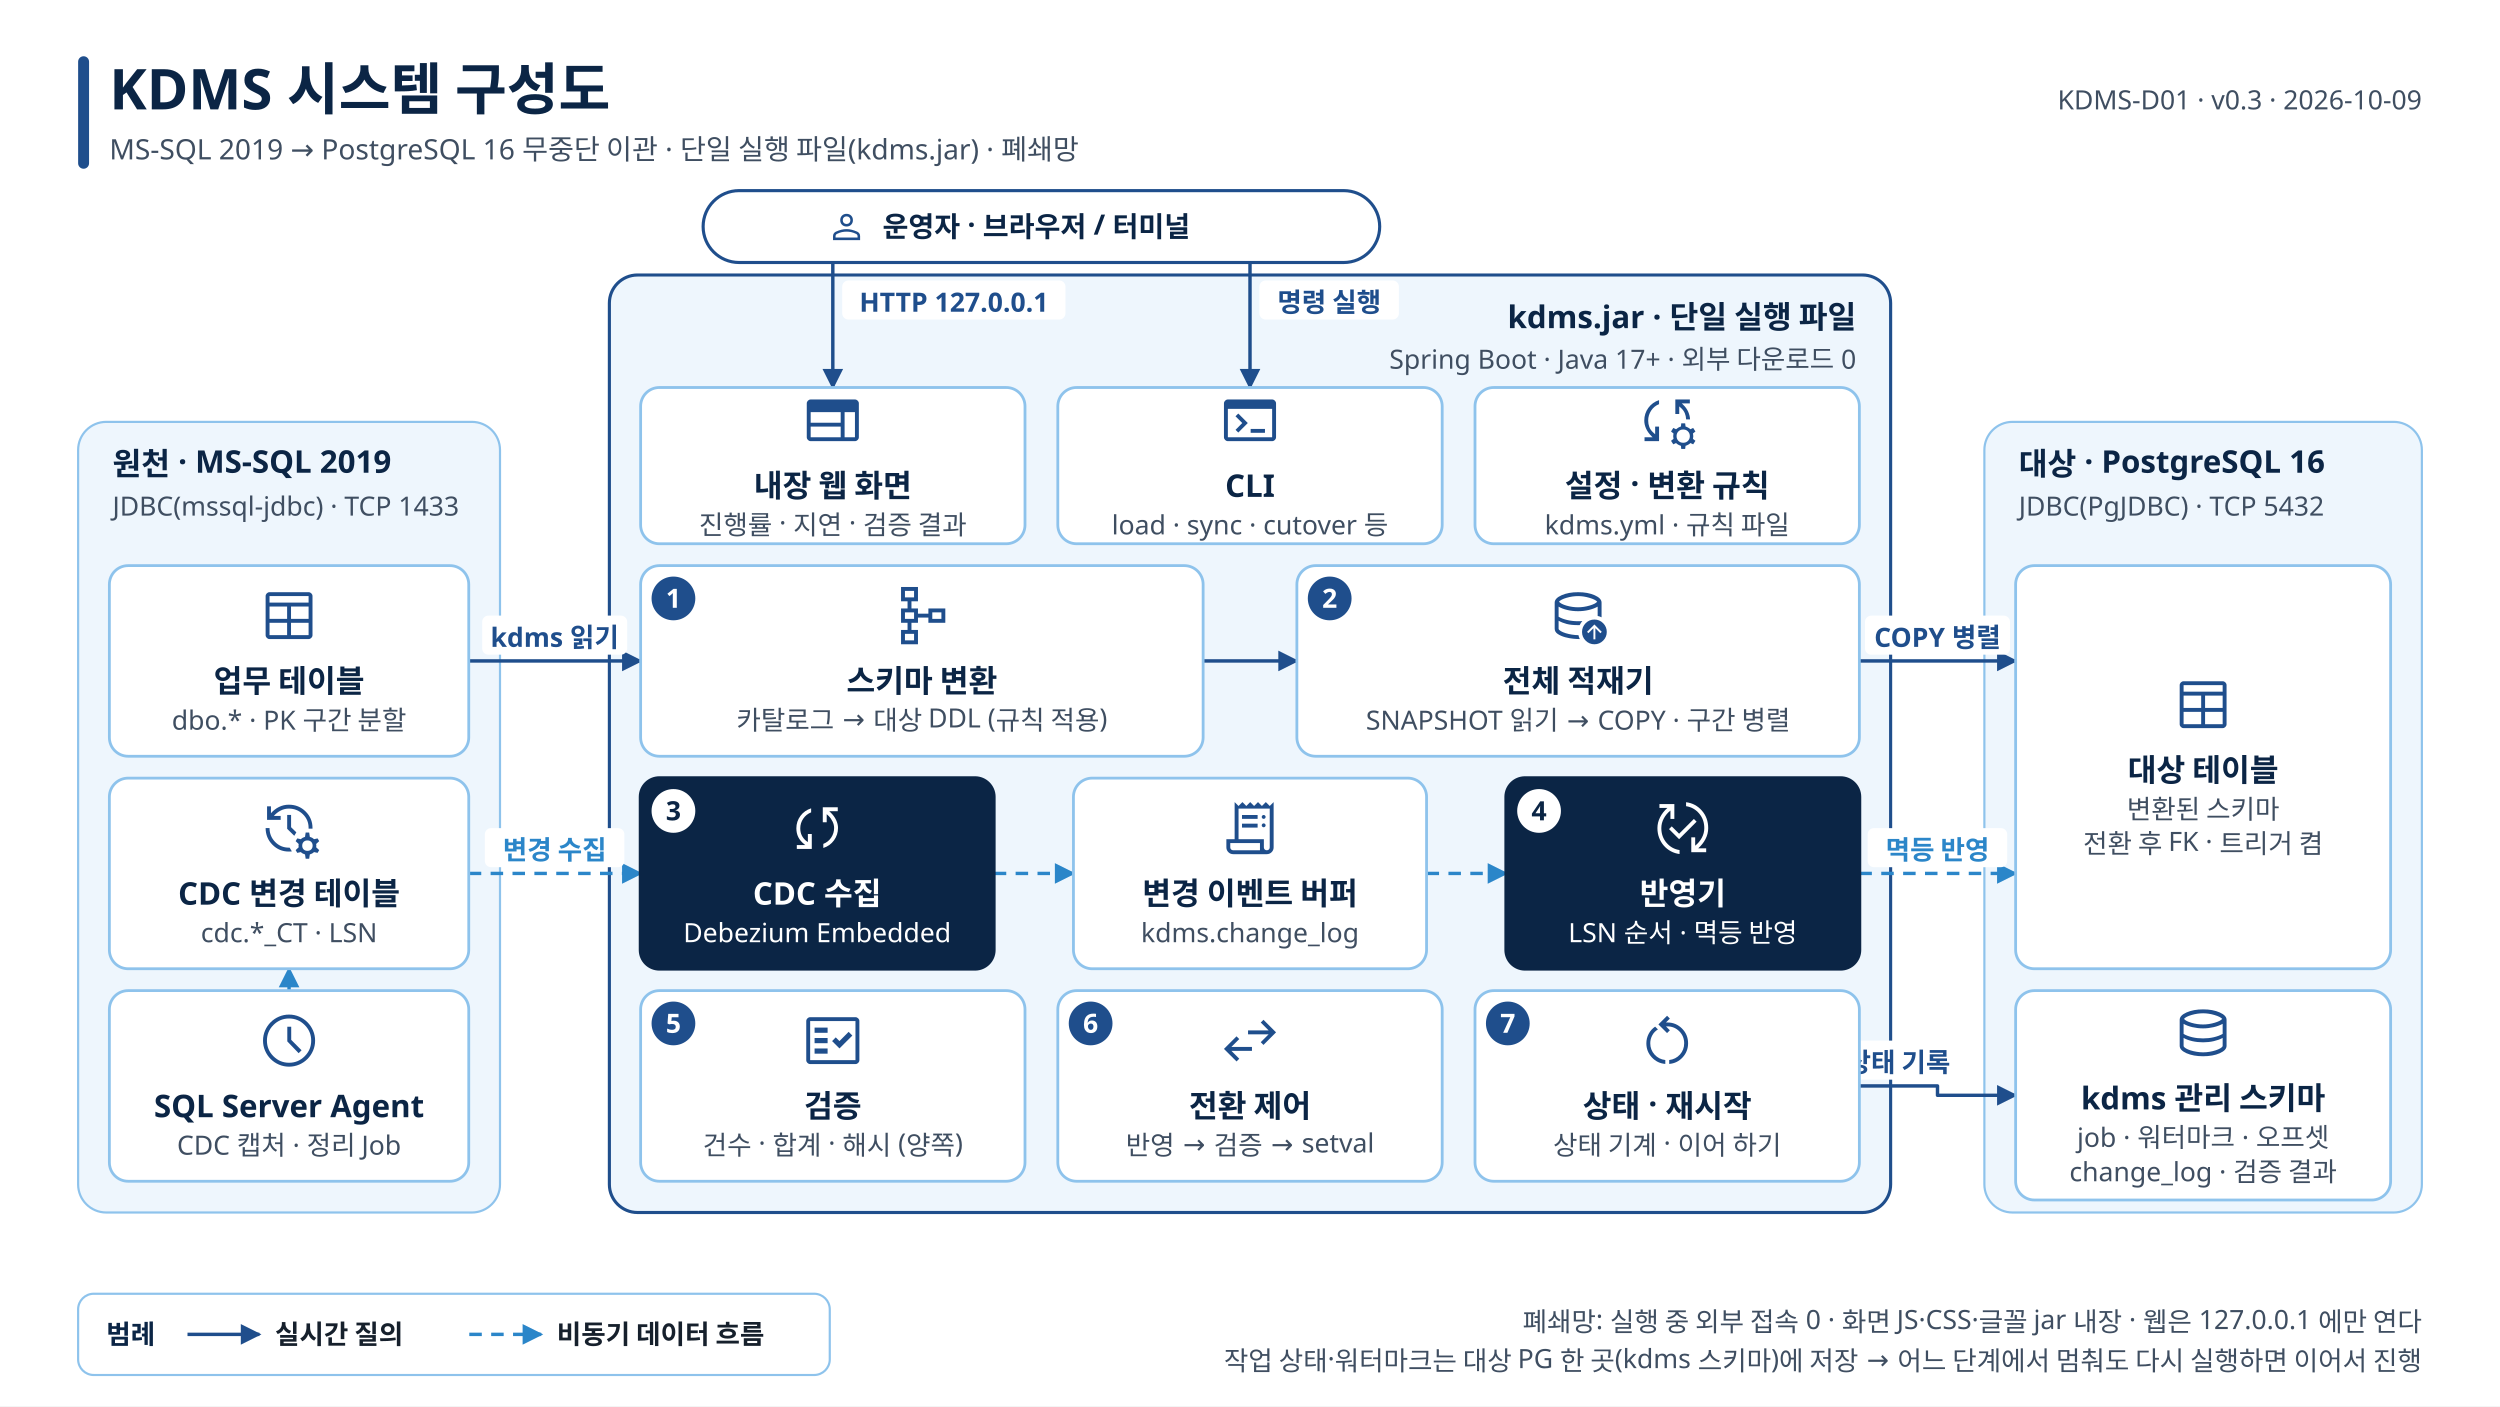
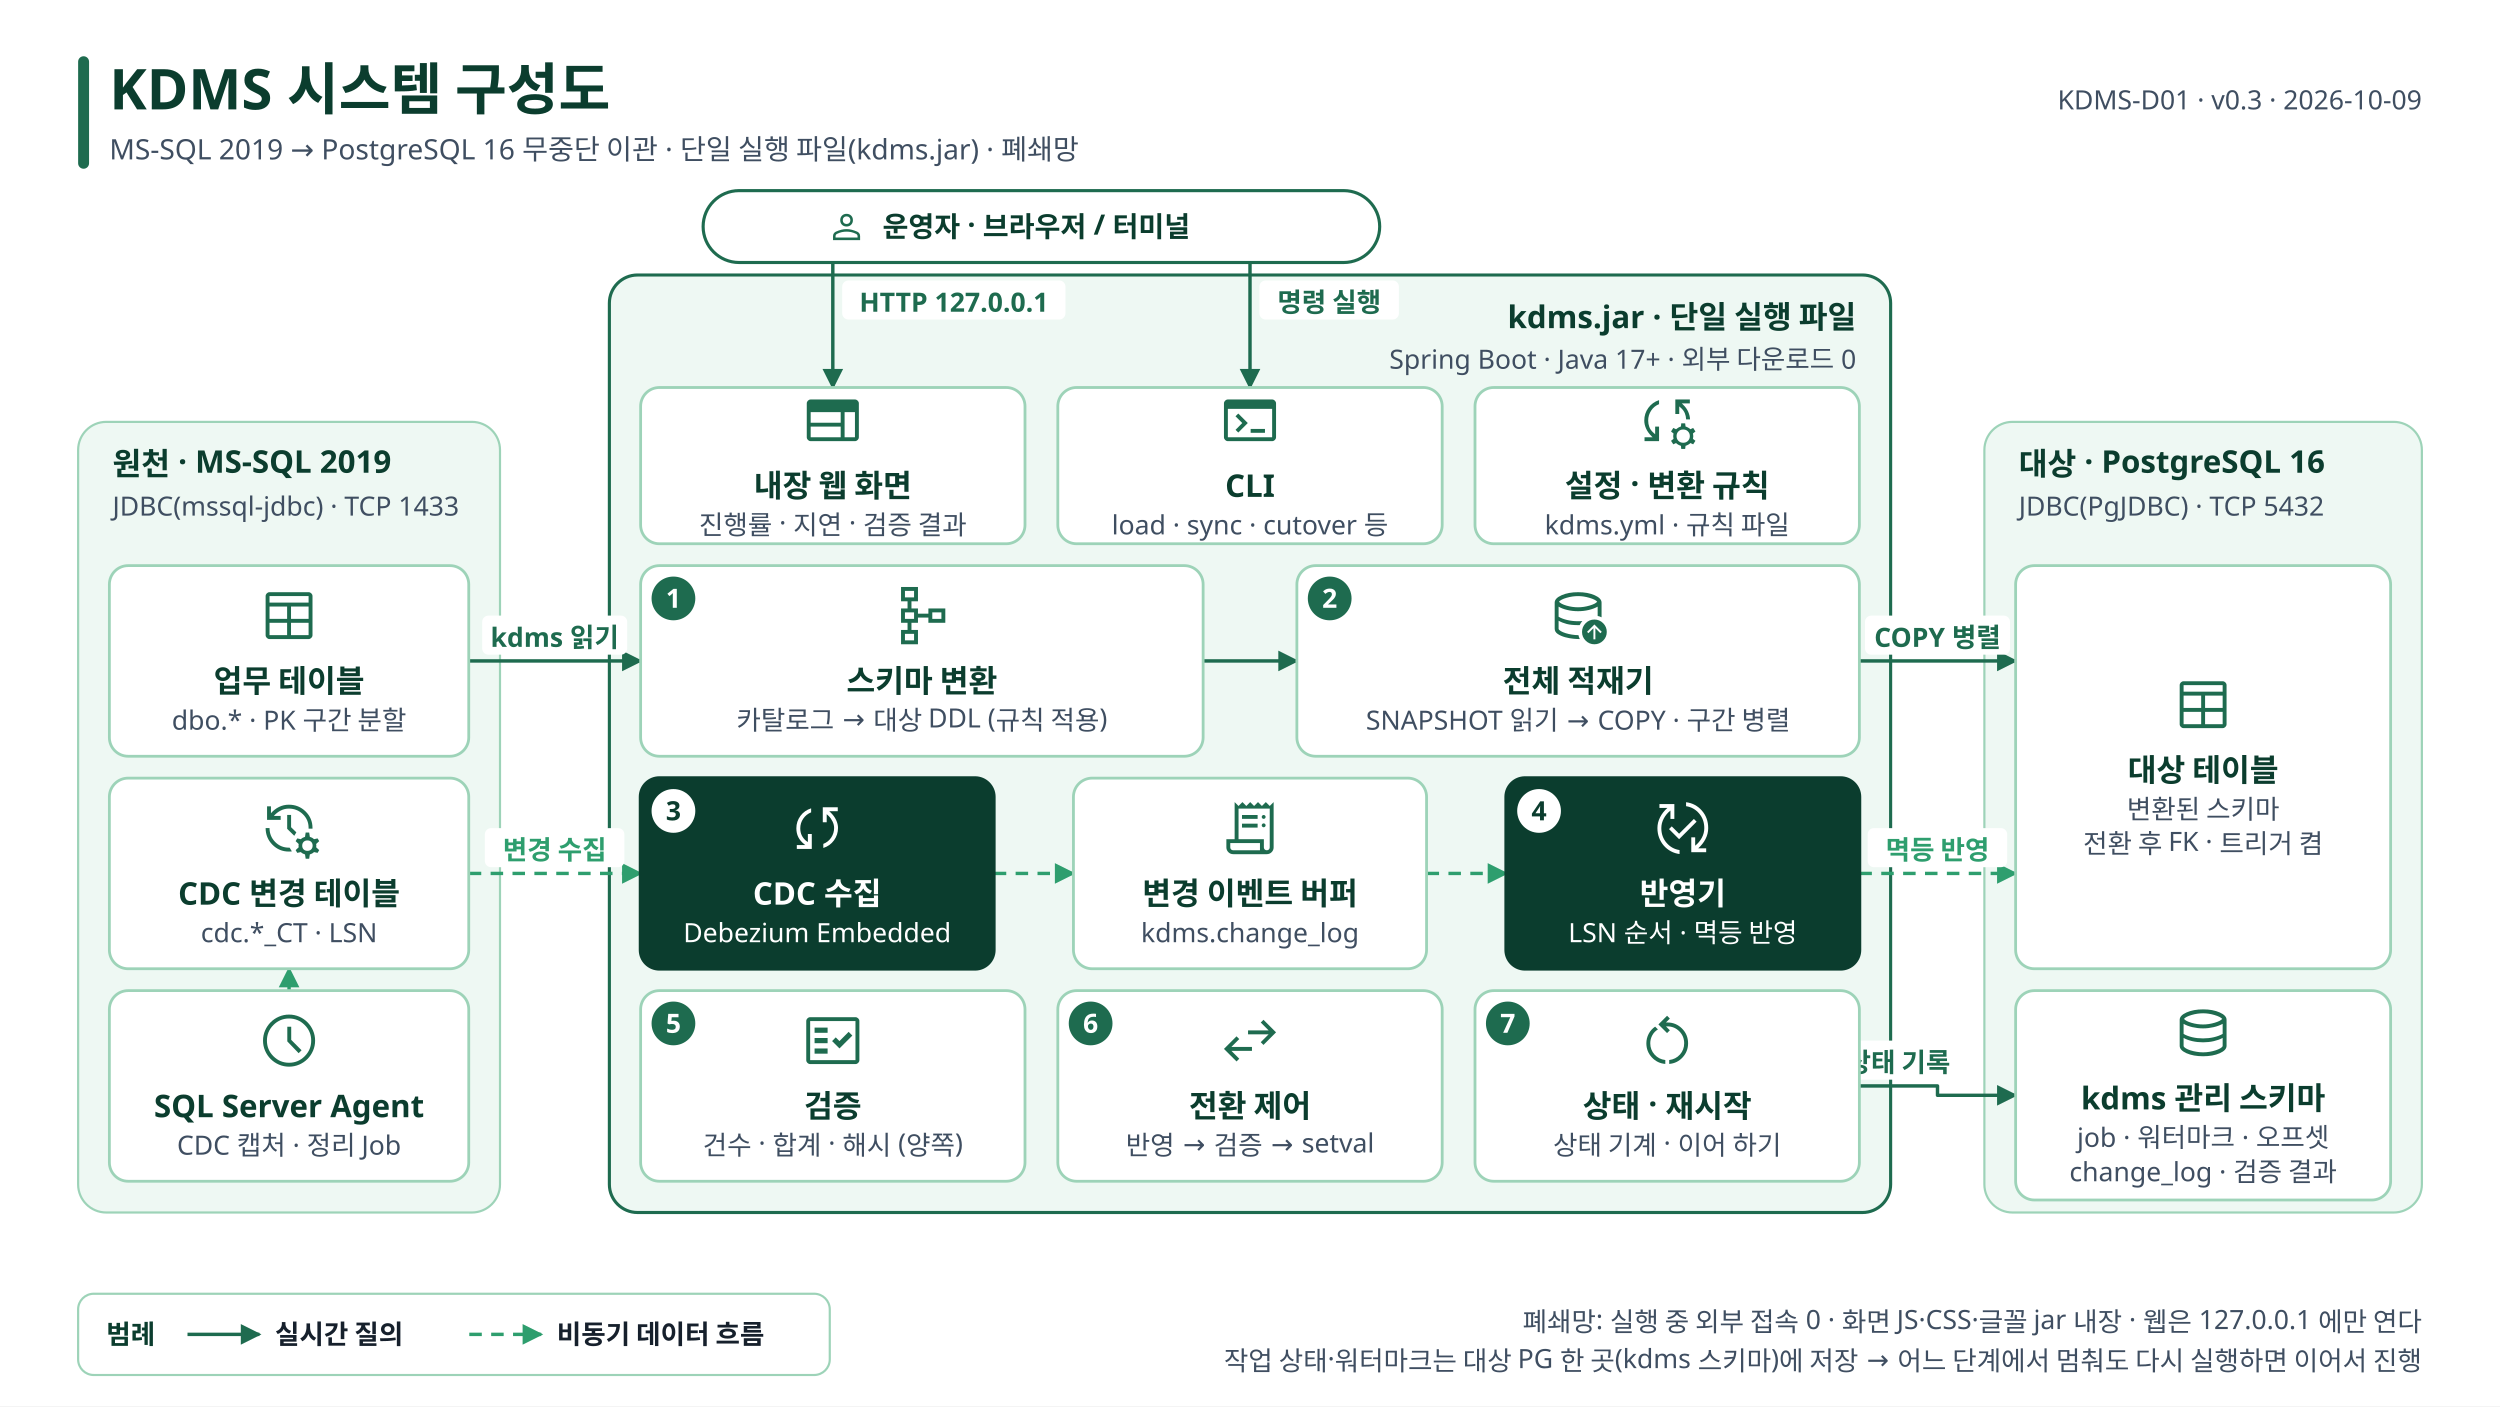
<svg xmlns="http://www.w3.org/2000/svg" viewBox="0 0 1600 900" width="1600" height="900" font-family="'Pretendard Variable', Pretendard, 'Apple SD Gothic Neo', 'Malgun Gothic', sans-serif" style="font-feature-settings:'calt' 0" role="img" aria-label="KDMS 시스템 구성도">
  <style>@font-face{font-family:'Pretendard Variable';font-weight:45 920;src:url('../assets/fonts/PretendardVariable.woff2') format('woff2-variations');}</style>
  <defs>
    <marker id="arrow-sync" viewBox="0 0 10 10" refX="9" refY="5" markerWidth="6" markerHeight="6" orient="auto-start-reverse">
-       <path d="M0,0 L10,5 L0,10 z" fill="#1F4E8C" />
+       <path d="M0,0 L10,5 L0,10 z" fill="#1E6B4F" />
    </marker>
    <marker id="arrow-async" viewBox="0 0 10 10" refX="9" refY="5" markerWidth="6" markerHeight="6" orient="auto-start-reverse">
-       <path d="M0,0 L10,5 L0,10 z" fill="#2B86C9" />
+       <path d="M0,0 L10,5 L0,10 z" fill="#2E9E6E" />
    </marker>
    <symbol id="i-database" viewBox="0 -960 960 960">
      <path d="M480-120q-151 0-255.5-46.5T120-280v-400q0-66 105.5-113T480-840q149 0 254.5 47T840-680v400q0 67-104.5 113.5T480-120Zm0-488q86 0 176.5-26.5T773-694q-27-32-117.5-59T480-780q-88 0-177 26t-117 60q28 35 116 60.5T480-608Zm-1 214q42 0 84-4.5t80.5-13.5q38.5-9 73.5-22t63-29v-155q-29 16-64 29t-74 22q-39 9-80 14t-83 5q-42 0-84-5t-80.5-14q-38.5-9-73-22T180-618v155q27 16 61 29t72.5 22q38.5 9 80.5 13.5t85 4.5Zm1 214q48 0 99-8.5t93.5-22.5q42.5-14 72-31t35.5-35v-125q-28 16-63 28.5T643.5-352q-38.5 9-80 13.5T479-334q-43 0-85-4.5T313.5-352q-38.5-9-72.5-21.5T180-402v126q5 17 34 34.5t72 31q43 13.5 94 22t100 8.5Z" />
    </symbol>
    <symbol id="i-database_upload" viewBox="0 -960 960 960">
      <path d="M506-120v-.5.5q-33 1-97.5-5T280-148.5q-64-17.5-112-49T120-280q0 51 48 82.5t112 49Q344-131 408.5-125t97.5 5Zm-27-214v-1 1q-52 0-95-4.5T305-352q-36-9-67-21.5T180-402q27 16 58 28.5t67 21.5q36 9 79 13.5t95 4.5Zm1-274q86 0 176.5-26.5T773-694q-27-32-117.5-59T480-780q-88 0-177 26t-117 60q28 35 116 60.5T480-608Zm235 492h30v-171l77 77 21-21-113-113-113 113 21 21 77-77v171ZM596-95.5Q540-151 540-229q0-79 56-135t134-56q78 0 134 56t56 135q0 78-56 133.5T730-40q-78 0-134-55.5ZM485-180q3 16 8.5 31t12.5 29q-33 1-97.5-5T280-148.5q-64-17.5-112-49T120-280v-400q0-66 105.5-113T480-840q149 0 254.5 47T840-680v226q-14-7-29-12.5t-31-8.5v-143q-59 33-138 51.5T479-548q-85 0-164.5-18.5T180-618v155q54 32 133 50.5T479-394q17 0 33-.5t33-2.5q-13 14-23 30t-18 33h-25q-105 0-174.5-18T180-402v126q5 17 35 34.5t73.5 31q43.5 13.5 95.5 22t101 8.5Z" />
    </symbol>
    <symbol id="i-fact_check" viewBox="0 -960 960 960">
      <path d="M132-120q-24 0-42-18t-18-42v-600q0-24 18-42t42-18h696q24 0 42 18t18 42v600q0 24-18 42t-42 18H132Zm0-60h696v-600H132v600Zm68-100h200v-80H200v80Zm382-80 198-198-57-57-141 142-57-57-56 57 113 113Zm-382-80h200v-80H200v80Zm0-160h200v-80H200v80Zm-68 420v-600 600Z" />
    </symbol>
    <symbol id="i-manage_history" viewBox="0 -960 960 960">
      <path d="M142-607v-208h60v106q52-61 123.5-96T477-840q151 0 257 104t106 254v10h-60v-13q0-124-89-209.5T477-780q-68 0-127.5 31T246-667h105v60H142Zm-22 126h60q0 125 86 213t211 88h12l34 57q-11 2-22.5 2.5t-23.5.5q-149 0-253-105.5T120-481Zm440 119L451-469v-214h60v189l81 79-32 53ZM735-10l-10-66q-18-5-34-13.5T661-112l-55 12-25-42 47-44q-3-12-3-25t3-25l-47-44 25-42 55 12q14-14 30-22.5t34-13.5l10-66h54l10 66q18 5 34 13.5t30 22.5l55-12 25 42-47 44q3 12 3 25t-3 25l47 44-25 42-55-12q-14 14-30 22.5T799-76l-10 66h-54Zm85-143q22-22 22-58t-22-58q-22-22-58-22t-58 22q-22 22-22 58t22 58q22 22 58 22t58-22Z" />
    </symbol>
    <symbol id="i-person" viewBox="0 -960 960 960">
      <path d="M372-523q-42-42-42-108t42-108q42-42 108-42t108 42q42 42 42 108t-42 108q-42 42-108 42t-108-42ZM160-160v-94q0-38 19-65t49-41q67-30 128.5-45T480-420q62 0 123 15.5T731-360q31 14 50 41t19 65v94H160Zm60-60h520v-34q0-16-9.5-30.5T707-306q-64-31-117-42.5T480-360q-57 0-111 11.5T252-306q-14 7-23 21.5t-9 30.5v34Zm324.5-346.5Q570-592 570-631t-25.5-64.5Q519-721 480-721t-64.5 25.5Q390-670 390-631t25.5 64.5Q441-541 480-541t64.5-25.5ZM480-631Zm0 411Z" />
    </symbol>
    <symbol id="i-published_with_changes" viewBox="0 -960 960 960">
      <path d="M430-82q-72-9-134.5-43t-108-86.5Q142-264 116-332.5T90-480q0-88 41.5-168T243-790H121v-60h229v229h-60v-129q-64 51-102 121.5T150-480q0 132 80 225.5T430-143v61Zm-7-228L268-465l42-42 113 113 227-227 42 42-269 269Zm187 200v-229h60v129q64-52 102-122t38-148q0-132-80-225.5T530-817v-61q146 18 243 129t97 269q0 88-41.5 168T717-170h122v60H610Z" />
    </symbol>
    <symbol id="i-receipt_long" viewBox="0 -960 960 960">
      <path d="M222-80q-43.75 0-74.37-30.63Q117-141.25 117-185v-125h127v-570l59.8 60 59.8-60 59.8 60 59.8-60 59.8 60 60-60 60 60 60-60 60 60 60-60v695q0 43.75-30.62 74.37Q781.75-80 738-80H222Zm516-60q20 0 32.5-12.5T783-185v-595H304v470h389v125q0 20 12.5 32.5T738-140ZM357-622v-60h240v60H357Zm0 134v-60h240v60H357Zm333-134q-12 0-21-9t-9-21q0-12 9-21t21-9q12 0 21 9t9 21q0 12-9 21t-21 9Zm0 129q-12 0-21-9t-9-21q0-12 9-21t21-9q12 0 21 9t9 21q0 12-9 21t-21 9ZM221-140h412v-110H177v65q0 20 12.65 32.5T221-140Zm-44 0v-110 110Z" />
    </symbol>
    <symbol id="i-restart_alt" viewBox="0 -960 960 960">
      <path d="M451-122q-123-10-207-101t-84-216q0-77 35.5-145T295-695l43 43q-56 33-87 90.5T220-439q0 100 66 173t165 84v60Zm60 0v-60q100-12 165-84.5T741-439q0-109-75.5-184.5T481-699h-20l60 60-43 43-133-133 133-133 43 43-60 60h20q134 0 227 93.5T801-439q0 125-83.5 216T511-122Z" />
    </symbol>
    <symbol id="i-rule_settings" viewBox="0 -960 960 960">
      <path d="M132-160v-60h123l-14-14q-60-60-86.5-121.5T128-476q0-109 62.5-195T355-790v62q-76 30-121.5 99T188-476q0 52 17.5 98.5T265-293l30 27v-117h60v223H132Zm699-334h-60q-2-51-20-94.5T695-667l-30-27v117h-60v-223h223v60H704l15 14q58 55 84 115t28 117ZM696-40l-5-48q-20-6-41-17.5T616-131l-42 20-35-54 38-30q-5-23-5-41.5t5-41.5l-38-30 35-55 42 20q13-12 34-24t41-18l5-49h60l6 49q20 6 41 18t34 24l42-20 35 55-38 30q5 23 5 41.5t-5 41.5l38 30-35 54-42-20q-13 14-34 25.5T762-88l-6 48h-60Zm30-95q44 0 73-29t29-73q0-44-29-73t-73-29q-44 0-73 29t-29 73q0 44 29 73t73 29Z" />
    </symbol>
    <symbol id="i-schedule" viewBox="0 -960 960 960">
      <path d="m627-287 45-45-159-160v-201h-60v225l174 181ZM480-80q-82 0-155-31.5t-127.5-86Q143-252 111.5-325T80-480q0-82 31.5-155t86-127.5Q252-817 325-848.5T480-880q82 0 155 31.5t127.5 86Q817-708 848.5-635T880-480q0 82-31.5 155t-86 127.5Q708-143 635-111.5T480-80Zm0-400Zm0 340q140 0 240-100t100-240q0-140-100-240T480-820q-140 0-240 100T140-480q0 140 100 240t240 100Z" />
    </symbol>
    <symbol id="i-schema" viewBox="0 -960 960 960">
      <path d="M160-40v-220h100v-110H160v-220h100v-110H160v-220h260v220H320v110h100v80h160v-80h260v220H580v-80H420v80H320v110h100v220H160Zm60-60h140v-100H220v100Zm0-330h140v-100H220v100Zm420 0h140v-100H640v100ZM220-760h140v-100H220v100Zm70-50Zm0 330Zm420 0ZM290-150Z" />
    </symbol>
    <symbol id="i-swap_horiz" viewBox="0 -960 960 960">
      <path d="M273-160 80-353l193-193 42 42-121 121h316v60H194l121 121-42 42Zm414-254-42-42 121-121H450v-60h316L645-758l42-42 193 193-193 193Z" />
    </symbol>
    <symbol id="i-sync" viewBox="0 -960 960 960">
      <path d="M167-160v-60h130l-15-12q-64-51-93-111t-29-134q0-106 62.5-190.5T387-784v62q-75 29-121 96.5T220-477q0 63 23.5 109.5T307-287l30 21v-124h60v230H167Zm407-15v-63q76-29 121-96.5T740-483q0-48-23.5-97.5T655-668l-29-26v124h-60v-230h230v60H665l15 14q60 56 90 120t30 123q0 106-62 191T574-175Z" />
    </symbol>
    <symbol id="i-table" viewBox="0 -960 960 960">
      <path d="M180-120q-24 0-42-18t-18-42v-600q0-24 18-42t42-18h600q24 0 42 18t18 42v600q0 24-18 42t-42 18H180Zm270-250H180v190h270v-190Zm60 0v190h270v-190H510Zm-60-60v-190H180v190h270Zm60 0h270v-190H510v190ZM180-680h600v-100H180v100Z" />
    </symbol>
    <symbol id="i-terminal" viewBox="0 -960 960 960">
      <path d="M140-160q-24 0-42-18t-18-42v-520q0-24 18-42t42-18h680q24 0 42 18t18 42v520q0 24-18 42t-42 18H140Zm0-60h680v-436H140v436Zm160-72-42-42 103-104-104-104 43-42 146 146-146 146Zm190 4v-60h220v60H490Z" />
    </symbol>
    <symbol id="i-web" viewBox="0 -960 960 960">
      <path d="M140-160q-24 0-42-18t-18-42v-520q0-24 18-42t42-18h680q24 0 42 18t18 42v520q0 24-18 42t-42 18H140Zm0-60h461v-163H140v163Zm521 0h159v-386H661v386ZM140-443h461v-163H140v163Z" />
    </symbol>
  </defs>
  <rect width="1600" height="900" fill="#FFFFFF" />
-   <rect x="50" y="36" width="7" height="72" rx="3.5" fill="#1F4E8C" />
-   <text x="70" y="70" font-size="36" font-weight="800" fill="#0B2545">KDMS 시스템 구성도</text>
+   <rect x="50" y="36" width="7" height="72" rx="3.5" fill="#1E6B4F" />
+   <text x="70" y="70" font-size="36" font-weight="800" fill="#0B3D2E">KDMS 시스템 구성도</text>
  <text x="70" y="102" font-size="18" font-weight="500" fill="#3F4E61">MS-SQL 2019 → PostgreSQL 16 무중단 이관 · 단일 실행 파일(kdms.jar) · 폐쇄망</text>
  <text x="1550" y="70" font-size="17" font-weight="500" fill="#3F4E61" text-anchor="end">KDMS-D01 · v0.3 · 2026-10-09</text>
-   <rect x="50" y="270" width="270" height="506" rx="18" fill="#EEF6FD" stroke="#8EC3EC" stroke-width="1.4" />
-   <text x="72" y="304" font-size="20" font-weight="800" fill="#0B2545" text-anchor="start">원천 · MS-SQL 2019</text>
+   <rect x="50" y="270" width="270" height="506" rx="18" fill="#EEF8F3" stroke="#9DD3B8" stroke-width="1.4" />
+   <text x="72" y="304" font-size="20" font-weight="800" fill="#0B3D2E" text-anchor="start">원천 · MS-SQL 2019</text>
  <text x="72" y="330" font-size="17" font-weight="500" fill="#3F4E61" text-anchor="start">JDBC(mssql-jdbc) · TCP 1433</text>
-   <rect x="390" y="176" width="820" height="600" rx="18" fill="#EEF6FD" stroke="#1F4E8C" stroke-width="2" />
-   <text x="1188" y="210" font-size="20" font-weight="800" fill="#0B2545" text-anchor="end">kdms.jar · 단일 실행 파일</text>
+   <rect x="390" y="176" width="820" height="600" rx="18" fill="#EEF8F3" stroke="#1E6B4F" stroke-width="2" />
+   <text x="1188" y="210" font-size="20" font-weight="800" fill="#0B3D2E" text-anchor="end">kdms.jar · 단일 실행 파일</text>
  <text x="1188" y="236" font-size="17" font-weight="500" fill="#3F4E61" text-anchor="end">Spring Boot · Java 17+ · 외부 다운로드 0</text>
-   <rect x="1270" y="270" width="280" height="506" rx="18" fill="#EEF6FD" stroke="#8EC3EC" stroke-width="1.4" />
-   <text x="1292" y="304" font-size="20" font-weight="800" fill="#0B2545" text-anchor="start">대상 · PostgreSQL 16</text>
+   <rect x="1270" y="270" width="280" height="506" rx="18" fill="#EEF8F3" stroke="#9DD3B8" stroke-width="1.4" />
+   <text x="1292" y="304" font-size="20" font-weight="800" fill="#0B3D2E" text-anchor="start">대상 · PostgreSQL 16</text>
  <text x="1292" y="330" font-size="17" font-weight="500" fill="#3F4E61" text-anchor="start">JDBC(PgJDBC) · TCP 5432</text>
-   <path d="M533.0,168.0 L533.0,248.0" fill="none" stroke="#1F4E8C" stroke-width="2.2" stroke-linejoin="round" marker-end="url(#arrow-sync)" />
+   <path d="M533.0,168.0 L533.0,248.0" fill="none" stroke="#1E6B4F" stroke-width="2.2" stroke-linejoin="round" marker-end="url(#arrow-sync)" />
  <rect x="539.0" y="179.5" width="142.9" height="25.0" rx="4" fill="#FFFFFF" />
-   <text x="610.5" y="199.5" font-size="17" font-weight="600" fill="#1F4E8C" text-anchor="middle">HTTP 127.0.0.1</text>
-   <path d="M800.0,168.0 L800.0,248.0" fill="none" stroke="#1F4E8C" stroke-width="2.2" stroke-linejoin="round" marker-end="url(#arrow-sync)" />
+   <text x="610.5" y="199.5" font-size="17" font-weight="600" fill="#1E6B4F" text-anchor="middle">HTTP 127.0.0.1</text>
+   <path d="M800.0,168.0 L800.0,248.0" fill="none" stroke="#1E6B4F" stroke-width="2.2" stroke-linejoin="round" marker-end="url(#arrow-sync)" />
  <rect x="806.0" y="179.5" width="89.3" height="25.0" rx="4" fill="#FFFFFF" />
-   <text x="850.7" y="199.5" font-size="17" font-weight="600" fill="#1F4E8C" text-anchor="middle">명령 실행</text>
-   <path d="M300.0,423.0 L410.0,423.0" fill="none" stroke="#1F4E8C" stroke-width="2.2" stroke-linejoin="round" marker-end="url(#arrow-sync)" />
+   <text x="850.7" y="199.5" font-size="17" font-weight="600" fill="#1E6B4F" text-anchor="middle">명령 실행</text>
+   <path d="M300.0,423.0 L410.0,423.0" fill="none" stroke="#1E6B4F" stroke-width="2.2" stroke-linejoin="round" marker-end="url(#arrow-sync)" />
  <rect x="308.6" y="394.0" width="92.8" height="25.0" rx="4" fill="#FFFFFF" />
-   <text x="355.0" y="414.0" font-size="17" font-weight="600" fill="#1F4E8C" text-anchor="middle">kdms 읽기</text>
-   <path d="M770.0,423.0 L830.0,423.0" fill="none" stroke="#1F4E8C" stroke-width="2.2" stroke-linejoin="round" marker-end="url(#arrow-sync)" />
-   <path d="M1190.0,423.0 L1290.0,423.0" fill="none" stroke="#1F4E8C" stroke-width="2.2" stroke-linejoin="round" marker-end="url(#arrow-sync)" />
+   <text x="355.0" y="414.0" font-size="17" font-weight="600" fill="#1E6B4F" text-anchor="middle">kdms 읽기</text>
+   <path d="M770.0,423.0 L830.0,423.0" fill="none" stroke="#1E6B4F" stroke-width="2.2" stroke-linejoin="round" marker-end="url(#arrow-sync)" />
+   <path d="M1190.0,423.0 L1290.0,423.0" fill="none" stroke="#1E6B4F" stroke-width="2.2" stroke-linejoin="round" marker-end="url(#arrow-sync)" />
  <rect x="1193.6" y="394.0" width="92.8" height="25.0" rx="4" fill="#FFFFFF" />
-   <text x="1240.0" y="414.0" font-size="17" font-weight="600" fill="#1F4E8C" text-anchor="middle">COPY 병렬</text>
-   <path d="M185.0,634.0 L185.0,620.0" fill="none" stroke="#2B86C9" stroke-width="2.2" stroke-dasharray="8 6" stroke-linejoin="round" marker-end="url(#arrow-async)" />
-   <path d="M300.0,559.0 L410.0,559.0" fill="none" stroke="#2B86C9" stroke-width="2.2" stroke-dasharray="8 6" stroke-linejoin="round" marker-end="url(#arrow-async)" />
+   <text x="1240.0" y="414.0" font-size="17" font-weight="600" fill="#1E6B4F" text-anchor="middle">COPY 병렬</text>
+   <path d="M185.0,634.0 L185.0,620.0" fill="none" stroke="#2E9E6E" stroke-width="2.2" stroke-dasharray="8 6" stroke-linejoin="round" marker-end="url(#arrow-async)" />
+   <path d="M300.0,559.0 L410.0,559.0" fill="none" stroke="#2E9E6E" stroke-width="2.2" stroke-dasharray="8 6" stroke-linejoin="round" marker-end="url(#arrow-async)" />
  <rect x="310.3" y="530.0" width="89.3" height="25.0" rx="4" fill="#FFFFFF" />
-   <text x="355.0" y="550.0" font-size="17" font-weight="600" fill="#2B86C9" text-anchor="middle">변경 수집</text>
-   <path d="M636.0,559.0 L687.0,559.0" fill="none" stroke="#2B86C9" stroke-width="2.2" stroke-dasharray="8 6" stroke-linejoin="round" marker-end="url(#arrow-async)" />
-   <path d="M913.0,559.0 L964.0,559.0" fill="none" stroke="#2B86C9" stroke-width="2.2" stroke-dasharray="8 6" stroke-linejoin="round" marker-end="url(#arrow-async)" />
-   <path d="M1190.0,559.0 L1290.0,559.0" fill="none" stroke="#2B86C9" stroke-width="2.2" stroke-dasharray="8 6" stroke-linejoin="round" marker-end="url(#arrow-async)" />
+   <text x="355.0" y="550.0" font-size="17" font-weight="600" fill="#2E9E6E" text-anchor="middle">변경 수집</text>
+   <path d="M636.0,559.0 L687.0,559.0" fill="none" stroke="#2E9E6E" stroke-width="2.2" stroke-dasharray="8 6" stroke-linejoin="round" marker-end="url(#arrow-async)" />
+   <path d="M913.0,559.0 L964.0,559.0" fill="none" stroke="#2E9E6E" stroke-width="2.2" stroke-dasharray="8 6" stroke-linejoin="round" marker-end="url(#arrow-async)" />
+   <path d="M1190.0,559.0 L1290.0,559.0" fill="none" stroke="#2E9E6E" stroke-width="2.2" stroke-dasharray="8 6" stroke-linejoin="round" marker-end="url(#arrow-async)" />
  <rect x="1195.3" y="530.0" width="89.3" height="25.0" rx="4" fill="#FFFFFF" />
-   <text x="1240.0" y="550.0" font-size="17" font-weight="600" fill="#2B86C9" text-anchor="middle">멱등 반영</text>
-   <path d="M1190.0,695.0 L1240.0,695.0 L1240.0,701.0 L1290.0,701.0" fill="none" stroke="#1F4E8C" stroke-width="2.2" stroke-linejoin="round" marker-end="url(#arrow-sync)" />
+   <text x="1240.0" y="550.0" font-size="17" font-weight="600" fill="#2E9E6E" text-anchor="middle">멱등 반영</text>
+   <path d="M1190.0,695.0 L1240.0,695.0 L1240.0,701.0 L1290.0,701.0" fill="none" stroke="#1E6B4F" stroke-width="2.2" stroke-linejoin="round" marker-end="url(#arrow-sync)" />
  <rect x="1170.3" y="666.0" width="89.3" height="25.0" rx="4" fill="#FFFFFF" />
-   <text x="1215.0" y="686.0" font-size="17" font-weight="600" fill="#1F4E8C" text-anchor="middle">상태 기록</text>
-   <rect x="450" y="122" width="433" height="46" rx="23.0" fill="#FFFFFF" stroke="#1F4E8C" stroke-width="2" />
-   <use href="#i-person" x="528.8" y="132.0" width="26" height="26" fill="#1F4E8C" />
-   <text x="564.8" y="151.5" font-size="18" font-weight="700" fill="#0B2545">운영자 · 브라우저 / 터미널</text>
-   <rect x="410" y="248" width="246" height="100" rx="12" fill="#FFFFFF" stroke="#8EC3EC" stroke-width="1.8" />
-   <use href="#i-web" x="513.0" y="249.0" width="40" height="40" fill="#1F4E8C" />
-   <text x="533.0" y="318.0" font-size="20" font-weight="700" fill="#0B2545" text-anchor="middle">내장 웹 화면</text>
+   <text x="1215.0" y="686.0" font-size="17" font-weight="600" fill="#1E6B4F" text-anchor="middle">상태 기록</text>
+   <rect x="450" y="122" width="433" height="46" rx="23.0" fill="#FFFFFF" stroke="#1E6B4F" stroke-width="2" />
+   <use href="#i-person" x="528.8" y="132.0" width="26" height="26" fill="#1E6B4F" />
+   <text x="564.8" y="151.5" font-size="18" font-weight="700" fill="#0B3D2E">운영자 · 브라우저 / 터미널</text>
+   <rect x="410" y="248" width="246" height="100" rx="12" fill="#FFFFFF" stroke="#9DD3B8" stroke-width="1.8" />
+   <use href="#i-web" x="513.0" y="249.0" width="40" height="40" fill="#1E6B4F" />
+   <text x="533.0" y="318.0" font-size="20" font-weight="700" fill="#0B3D2E" text-anchor="middle">내장 웹 화면</text>
  <text x="533.0" y="342.0" font-size="17" font-weight="500" fill="#3F4E61" text-anchor="middle">진행률 · 지연 · 검증 결과</text>
-   <rect x="677" y="248" width="246" height="100" rx="12" fill="#FFFFFF" stroke="#8EC3EC" stroke-width="1.8" />
-   <use href="#i-terminal" x="780.0" y="249.0" width="40" height="40" fill="#1F4E8C" />
-   <text x="800.0" y="318.0" font-size="20" font-weight="700" fill="#0B2545" text-anchor="middle">CLI</text>
+   <rect x="677" y="248" width="246" height="100" rx="12" fill="#FFFFFF" stroke="#9DD3B8" stroke-width="1.8" />
+   <use href="#i-terminal" x="780.0" y="249.0" width="40" height="40" fill="#1E6B4F" />
+   <text x="800.0" y="318.0" font-size="20" font-weight="700" fill="#0B3D2E" text-anchor="middle">CLI</text>
  <text x="800.0" y="342.0" font-size="17" font-weight="500" fill="#3F4E61" text-anchor="middle">load · sync · cutover 등</text>
-   <rect x="944" y="248" width="246" height="100" rx="12" fill="#FFFFFF" stroke="#8EC3EC" stroke-width="1.8" />
-   <use href="#i-rule_settings" x="1047.0" y="249.0" width="40" height="40" fill="#1F4E8C" />
-   <text x="1067.0" y="318.0" font-size="20" font-weight="700" fill="#0B2545" text-anchor="middle">설정 · 변환 규칙</text>
+   <rect x="944" y="248" width="246" height="100" rx="12" fill="#FFFFFF" stroke="#9DD3B8" stroke-width="1.8" />
+   <use href="#i-rule_settings" x="1047.0" y="249.0" width="40" height="40" fill="#1E6B4F" />
+   <text x="1067.0" y="318.0" font-size="20" font-weight="700" fill="#0B3D2E" text-anchor="middle">설정 · 변환 규칙</text>
  <text x="1067.0" y="342.0" font-size="17" font-weight="500" fill="#3F4E61" text-anchor="middle">kdms.yml · 규칙 파일</text>
-   <rect x="410" y="362" width="360" height="122" rx="12" fill="#FFFFFF" stroke="#8EC3EC" stroke-width="1.8" />
-   <use href="#i-schema" x="570.0" y="374.0" width="40" height="40" fill="#1F4E8C" />
-   <text x="590.0" y="443.0" font-size="20" font-weight="700" fill="#0B2545" text-anchor="middle">스키마 변환</text>
+   <rect x="410" y="362" width="360" height="122" rx="12" fill="#FFFFFF" stroke="#9DD3B8" stroke-width="1.8" />
+   <use href="#i-schema" x="570.0" y="374.0" width="40" height="40" fill="#1E6B4F" />
+   <text x="590.0" y="443.0" font-size="20" font-weight="700" fill="#0B3D2E" text-anchor="middle">스키마 변환</text>
  <text x="590.0" y="467.0" font-size="17" font-weight="500" fill="#3F4E61" text-anchor="middle">카탈로그 → 대상 DDL (규칙 적용)</text>
-   <circle cx="431" cy="383" r="14" fill="#1F4E8C" />
+   <circle cx="431" cy="383" r="14" fill="#1E6B4F" />
  <text x="431" y="389" font-size="17" font-weight="700" fill="#FFFFFF" text-anchor="middle">1</text>
-   <rect x="830" y="362" width="360" height="122" rx="12" fill="#FFFFFF" stroke="#8EC3EC" stroke-width="1.8" />
-   <use href="#i-database_upload" x="990.0" y="374.0" width="40" height="40" fill="#1F4E8C" />
-   <text x="1010.0" y="443.0" font-size="20" font-weight="700" fill="#0B2545" text-anchor="middle">전체 적재기</text>
+   <rect x="830" y="362" width="360" height="122" rx="12" fill="#FFFFFF" stroke="#9DD3B8" stroke-width="1.8" />
+   <use href="#i-database_upload" x="990.0" y="374.0" width="40" height="40" fill="#1E6B4F" />
+   <text x="1010.0" y="443.0" font-size="20" font-weight="700" fill="#0B3D2E" text-anchor="middle">전체 적재기</text>
  <text x="1010.0" y="467.0" font-size="17" font-weight="500" fill="#3F4E61" text-anchor="middle">SNAPSHOT 읽기 → COPY · 구간 병렬</text>
-   <circle cx="851" cy="383" r="14" fill="#1F4E8C" />
+   <circle cx="851" cy="383" r="14" fill="#1E6B4F" />
  <text x="851" y="389" font-size="17" font-weight="700" fill="#FFFFFF" text-anchor="middle">2</text>
-   <rect x="410" y="498" width="226" height="122" rx="12" fill="#0B2545" stroke="#0B2545" stroke-width="2.4" />
+   <rect x="410" y="498" width="226" height="122" rx="12" fill="#0B3D2E" stroke="#0B3D2E" stroke-width="2.4" />
  <use href="#i-sync" x="503.0" y="510.0" width="40" height="40" fill="#FFFFFF" />
  <text x="523.0" y="579.0" font-size="20" font-weight="700" fill="#FFFFFF" text-anchor="middle">CDC 수집</text>
  <text x="523.0" y="603.0" font-size="17" font-weight="500" fill="#FFFFFF" text-anchor="middle">Debezium Embedded</text>
  <circle cx="431" cy="519" r="14" fill="#FFFFFF" />
-   <text x="431" y="525" font-size="17" font-weight="700" fill="#0B2545" text-anchor="middle">3</text>
-   <rect x="687" y="498" width="226" height="122" rx="12" fill="#FFFFFF" stroke="#8EC3EC" stroke-width="1.8" />
-   <use href="#i-receipt_long" x="780.0" y="510.0" width="40" height="40" fill="#1F4E8C" />
-   <text x="800.0" y="579.0" font-size="20" font-weight="700" fill="#0B2545" text-anchor="middle">변경 이벤트 버퍼</text>
+   <text x="431" y="525" font-size="17" font-weight="700" fill="#0B3D2E" text-anchor="middle">3</text>
+   <rect x="687" y="498" width="226" height="122" rx="12" fill="#FFFFFF" stroke="#9DD3B8" stroke-width="1.8" />
+   <use href="#i-receipt_long" x="780.0" y="510.0" width="40" height="40" fill="#1E6B4F" />
+   <text x="800.0" y="579.0" font-size="20" font-weight="700" fill="#0B3D2E" text-anchor="middle">변경 이벤트 버퍼</text>
  <text x="800.0" y="603.0" font-size="17" font-weight="500" fill="#3F4E61" text-anchor="middle">kdms.change_log</text>
-   <rect x="964" y="498" width="226" height="122" rx="12" fill="#0B2545" stroke="#0B2545" stroke-width="2.4" />
+   <rect x="964" y="498" width="226" height="122" rx="12" fill="#0B3D2E" stroke="#0B3D2E" stroke-width="2.4" />
  <use href="#i-published_with_changes" x="1057.0" y="510.0" width="40" height="40" fill="#FFFFFF" />
  <text x="1077.0" y="579.0" font-size="20" font-weight="700" fill="#FFFFFF" text-anchor="middle">반영기</text>
  <text x="1077.0" y="603.0" font-size="17" font-weight="500" fill="#FFFFFF" text-anchor="middle">LSN 순서 · 멱등 반영</text>
  <circle cx="985" cy="519" r="14" fill="#FFFFFF" />
-   <text x="985" y="525" font-size="17" font-weight="700" fill="#0B2545" text-anchor="middle">4</text>
-   <rect x="410" y="634" width="246" height="122" rx="12" fill="#FFFFFF" stroke="#8EC3EC" stroke-width="1.8" />
-   <use href="#i-fact_check" x="513.0" y="646.0" width="40" height="40" fill="#1F4E8C" />
-   <text x="533.0" y="715.0" font-size="20" font-weight="700" fill="#0B2545" text-anchor="middle">검증</text>
+   <text x="985" y="525" font-size="17" font-weight="700" fill="#0B3D2E" text-anchor="middle">4</text>
+   <rect x="410" y="634" width="246" height="122" rx="12" fill="#FFFFFF" stroke="#9DD3B8" stroke-width="1.8" />
+   <use href="#i-fact_check" x="513.0" y="646.0" width="40" height="40" fill="#1E6B4F" />
+   <text x="533.0" y="715.0" font-size="20" font-weight="700" fill="#0B3D2E" text-anchor="middle">검증</text>
  <text x="533.0" y="739.0" font-size="17" font-weight="500" fill="#3F4E61" text-anchor="middle">건수 · 합계 · 해시 (양쪽)</text>
-   <circle cx="431" cy="655" r="14" fill="#1F4E8C" />
+   <circle cx="431" cy="655" r="14" fill="#1E6B4F" />
  <text x="431" y="661" font-size="17" font-weight="700" fill="#FFFFFF" text-anchor="middle">5</text>
-   <rect x="677" y="634" width="246" height="122" rx="12" fill="#FFFFFF" stroke="#8EC3EC" stroke-width="1.8" />
-   <use href="#i-swap_horiz" x="780.0" y="646.0" width="40" height="40" fill="#1F4E8C" />
-   <text x="800.0" y="715.0" font-size="20" font-weight="700" fill="#0B2545" text-anchor="middle">전환 제어</text>
+   <rect x="677" y="634" width="246" height="122" rx="12" fill="#FFFFFF" stroke="#9DD3B8" stroke-width="1.8" />
+   <use href="#i-swap_horiz" x="780.0" y="646.0" width="40" height="40" fill="#1E6B4F" />
+   <text x="800.0" y="715.0" font-size="20" font-weight="700" fill="#0B3D2E" text-anchor="middle">전환 제어</text>
  <text x="800.0" y="739.0" font-size="17" font-weight="500" fill="#3F4E61" text-anchor="middle">반영 → 검증 → setval</text>
-   <circle cx="698" cy="655" r="14" fill="#1F4E8C" />
+   <circle cx="698" cy="655" r="14" fill="#1E6B4F" />
  <text x="698" y="661" font-size="17" font-weight="700" fill="#FFFFFF" text-anchor="middle">6</text>
-   <rect x="944" y="634" width="246" height="122" rx="12" fill="#FFFFFF" stroke="#8EC3EC" stroke-width="1.8" />
-   <use href="#i-restart_alt" x="1047.0" y="646.0" width="40" height="40" fill="#1F4E8C" />
-   <text x="1067.0" y="715.0" font-size="20" font-weight="700" fill="#0B2545" text-anchor="middle">상태 · 재시작</text>
+   <rect x="944" y="634" width="246" height="122" rx="12" fill="#FFFFFF" stroke="#9DD3B8" stroke-width="1.8" />
+   <use href="#i-restart_alt" x="1047.0" y="646.0" width="40" height="40" fill="#1E6B4F" />
+   <text x="1067.0" y="715.0" font-size="20" font-weight="700" fill="#0B3D2E" text-anchor="middle">상태 · 재시작</text>
  <text x="1067.0" y="739.0" font-size="17" font-weight="500" fill="#3F4E61" text-anchor="middle">상태 기계 · 이어 하기</text>
-   <circle cx="965" cy="655" r="14" fill="#1F4E8C" />
+   <circle cx="965" cy="655" r="14" fill="#1E6B4F" />
  <text x="965" y="661" font-size="17" font-weight="700" fill="#FFFFFF" text-anchor="middle">7</text>
-   <rect x="70" y="362" width="230" height="122" rx="12" fill="#FFFFFF" stroke="#8EC3EC" stroke-width="1.8" />
-   <use href="#i-table" x="165.0" y="374.0" width="40" height="40" fill="#1F4E8C" />
-   <text x="185.0" y="443.0" font-size="20" font-weight="700" fill="#0B2545" text-anchor="middle">업무 테이블</text>
+   <rect x="70" y="362" width="230" height="122" rx="12" fill="#FFFFFF" stroke="#9DD3B8" stroke-width="1.8" />
+   <use href="#i-table" x="165.0" y="374.0" width="40" height="40" fill="#1E6B4F" />
+   <text x="185.0" y="443.0" font-size="20" font-weight="700" fill="#0B3D2E" text-anchor="middle">업무 테이블</text>
  <text x="185.0" y="467.0" font-size="17" font-weight="500" fill="#3F4E61" text-anchor="middle">dbo.* · PK 구간 분할</text>
-   <rect x="70" y="498" width="230" height="122" rx="12" fill="#FFFFFF" stroke="#8EC3EC" stroke-width="1.8" />
-   <use href="#i-manage_history" x="165.0" y="510.0" width="40" height="40" fill="#1F4E8C" />
-   <text x="185.0" y="579.0" font-size="20" font-weight="700" fill="#0B2545" text-anchor="middle">CDC 변경 테이블</text>
+   <rect x="70" y="498" width="230" height="122" rx="12" fill="#FFFFFF" stroke="#9DD3B8" stroke-width="1.8" />
+   <use href="#i-manage_history" x="165.0" y="510.0" width="40" height="40" fill="#1E6B4F" />
+   <text x="185.0" y="579.0" font-size="20" font-weight="700" fill="#0B3D2E" text-anchor="middle">CDC 변경 테이블</text>
  <text x="185.0" y="603.0" font-size="17" font-weight="500" fill="#3F4E61" text-anchor="middle">cdc.*_CT · LSN</text>
-   <rect x="70" y="634" width="230" height="122" rx="12" fill="#FFFFFF" stroke="#8EC3EC" stroke-width="1.8" />
-   <use href="#i-schedule" x="165.0" y="646.0" width="40" height="40" fill="#1F4E8C" />
-   <text x="185.0" y="715.0" font-size="20" font-weight="700" fill="#0B2545" text-anchor="middle">SQL Server Agent</text>
+   <rect x="70" y="634" width="230" height="122" rx="12" fill="#FFFFFF" stroke="#9DD3B8" stroke-width="1.8" />
+   <use href="#i-schedule" x="165.0" y="646.0" width="40" height="40" fill="#1E6B4F" />
+   <text x="185.0" y="715.0" font-size="20" font-weight="700" fill="#0B3D2E" text-anchor="middle">SQL Server Agent</text>
  <text x="185.0" y="739.0" font-size="17" font-weight="500" fill="#3F4E61" text-anchor="middle">CDC 캡처 · 정리 Job</text>
-   <rect x="1290" y="362" width="240" height="258" rx="12" fill="#FFFFFF" stroke="#8EC3EC" stroke-width="1.8" />
-   <use href="#i-table" x="1390.0" y="431.0" width="40" height="40" fill="#1F4E8C" />
-   <text x="1410.0" y="500.0" font-size="20" font-weight="700" fill="#0B2545" text-anchor="middle">대상 테이블</text>
+   <rect x="1290" y="362" width="240" height="258" rx="12" fill="#FFFFFF" stroke="#9DD3B8" stroke-width="1.8" />
+   <use href="#i-table" x="1390.0" y="431.0" width="40" height="40" fill="#1E6B4F" />
+   <text x="1410.0" y="500.0" font-size="20" font-weight="700" fill="#0B3D2E" text-anchor="middle">대상 테이블</text>
  <text x="1410.0" y="524.0" font-size="17" font-weight="500" fill="#3F4E61" text-anchor="middle">변환된 스키마</text>
  <text x="1410.0" y="546.0" font-size="17" font-weight="500" fill="#3F4E61" text-anchor="middle">전환 후 FK · 트리거 켬</text>
-   <rect x="1290" y="634" width="240" height="134" rx="12" fill="#FFFFFF" stroke="#8EC3EC" stroke-width="1.8" />
-   <use href="#i-database" x="1390.0" y="641.0" width="40" height="40" fill="#1F4E8C" />
-   <text x="1410.0" y="710.0" font-size="20" font-weight="700" fill="#0B2545" text-anchor="middle">kdms 관리 스키마</text>
+   <rect x="1290" y="634" width="240" height="134" rx="12" fill="#FFFFFF" stroke="#9DD3B8" stroke-width="1.8" />
+   <use href="#i-database" x="1390.0" y="641.0" width="40" height="40" fill="#1E6B4F" />
+   <text x="1410.0" y="710.0" font-size="20" font-weight="700" fill="#0B3D2E" text-anchor="middle">kdms 관리 스키마</text>
  <text x="1410.0" y="734.0" font-size="17" font-weight="500" fill="#3F4E61" text-anchor="middle">job · 워터마크 · 오프셋</text>
  <text x="1410.0" y="756.0" font-size="17" font-weight="500" fill="#3F4E61" text-anchor="middle">change_log · 검증 결과</text>
-   <rect x="50" y="828" width="481.05" height="52" rx="10" fill="#FFFFFF" stroke="#8EC3EC" stroke-width="1.4" />
-   <text x="68" y="860.0" font-size="17" font-weight="800" fill="#0B2545">범례</text>
-   <line x1="120" y1="854.0" x2="166" y2="854.0" stroke="#1F4E8C" stroke-width="2.2" marker-end="url(#arrow-sync)" />
+   <rect x="50" y="828" width="481.05" height="52" rx="10" fill="#FFFFFF" stroke="#9DD3B8" stroke-width="1.4" />
+   <text x="68" y="860.0" font-size="17" font-weight="800" fill="#0B3D2E">범례</text>
+   <line x1="120" y1="854.0" x2="166" y2="854.0" stroke="#1E6B4F" stroke-width="2.2" marker-end="url(#arrow-sync)" />
  <text x="176" y="860.0" font-size="17" font-weight="600" fill="#16202C">실시간 질의</text>
-   <line x1="300.35" y1="854.0" x2="346.35" y2="854.0" stroke="#2B86C9" stroke-width="2.2" stroke-dasharray="8 6" marker-end="url(#arrow-async)" />
+   <line x1="300.35" y1="854.0" x2="346.35" y2="854.0" stroke="#2E9E6E" stroke-width="2.2" stroke-dasharray="8 6" marker-end="url(#arrow-async)" />
  <text x="356.35" y="860.0" font-size="17" font-weight="600" fill="#16202C">비동기 데이터 흐름</text>
  <text x="1550" y="852" font-size="17" font-weight="500" fill="#3F4E61" text-anchor="end">폐쇄망: 실행 중 외부 접속 0 · 화면 JS·CSS·글꼴 jar 내장 · 웹은 127.0.0.1 에만 연다</text>
  <text x="1550" y="877" font-size="17" font-weight="500" fill="#3F4E61" text-anchor="end">작업 상태·워터마크는 대상 PG 한 곳(kdms 스키마)에 저장 → 어느 단계에서 멈춰도 다시 실행하면 이어서 진행</text>
</svg>
